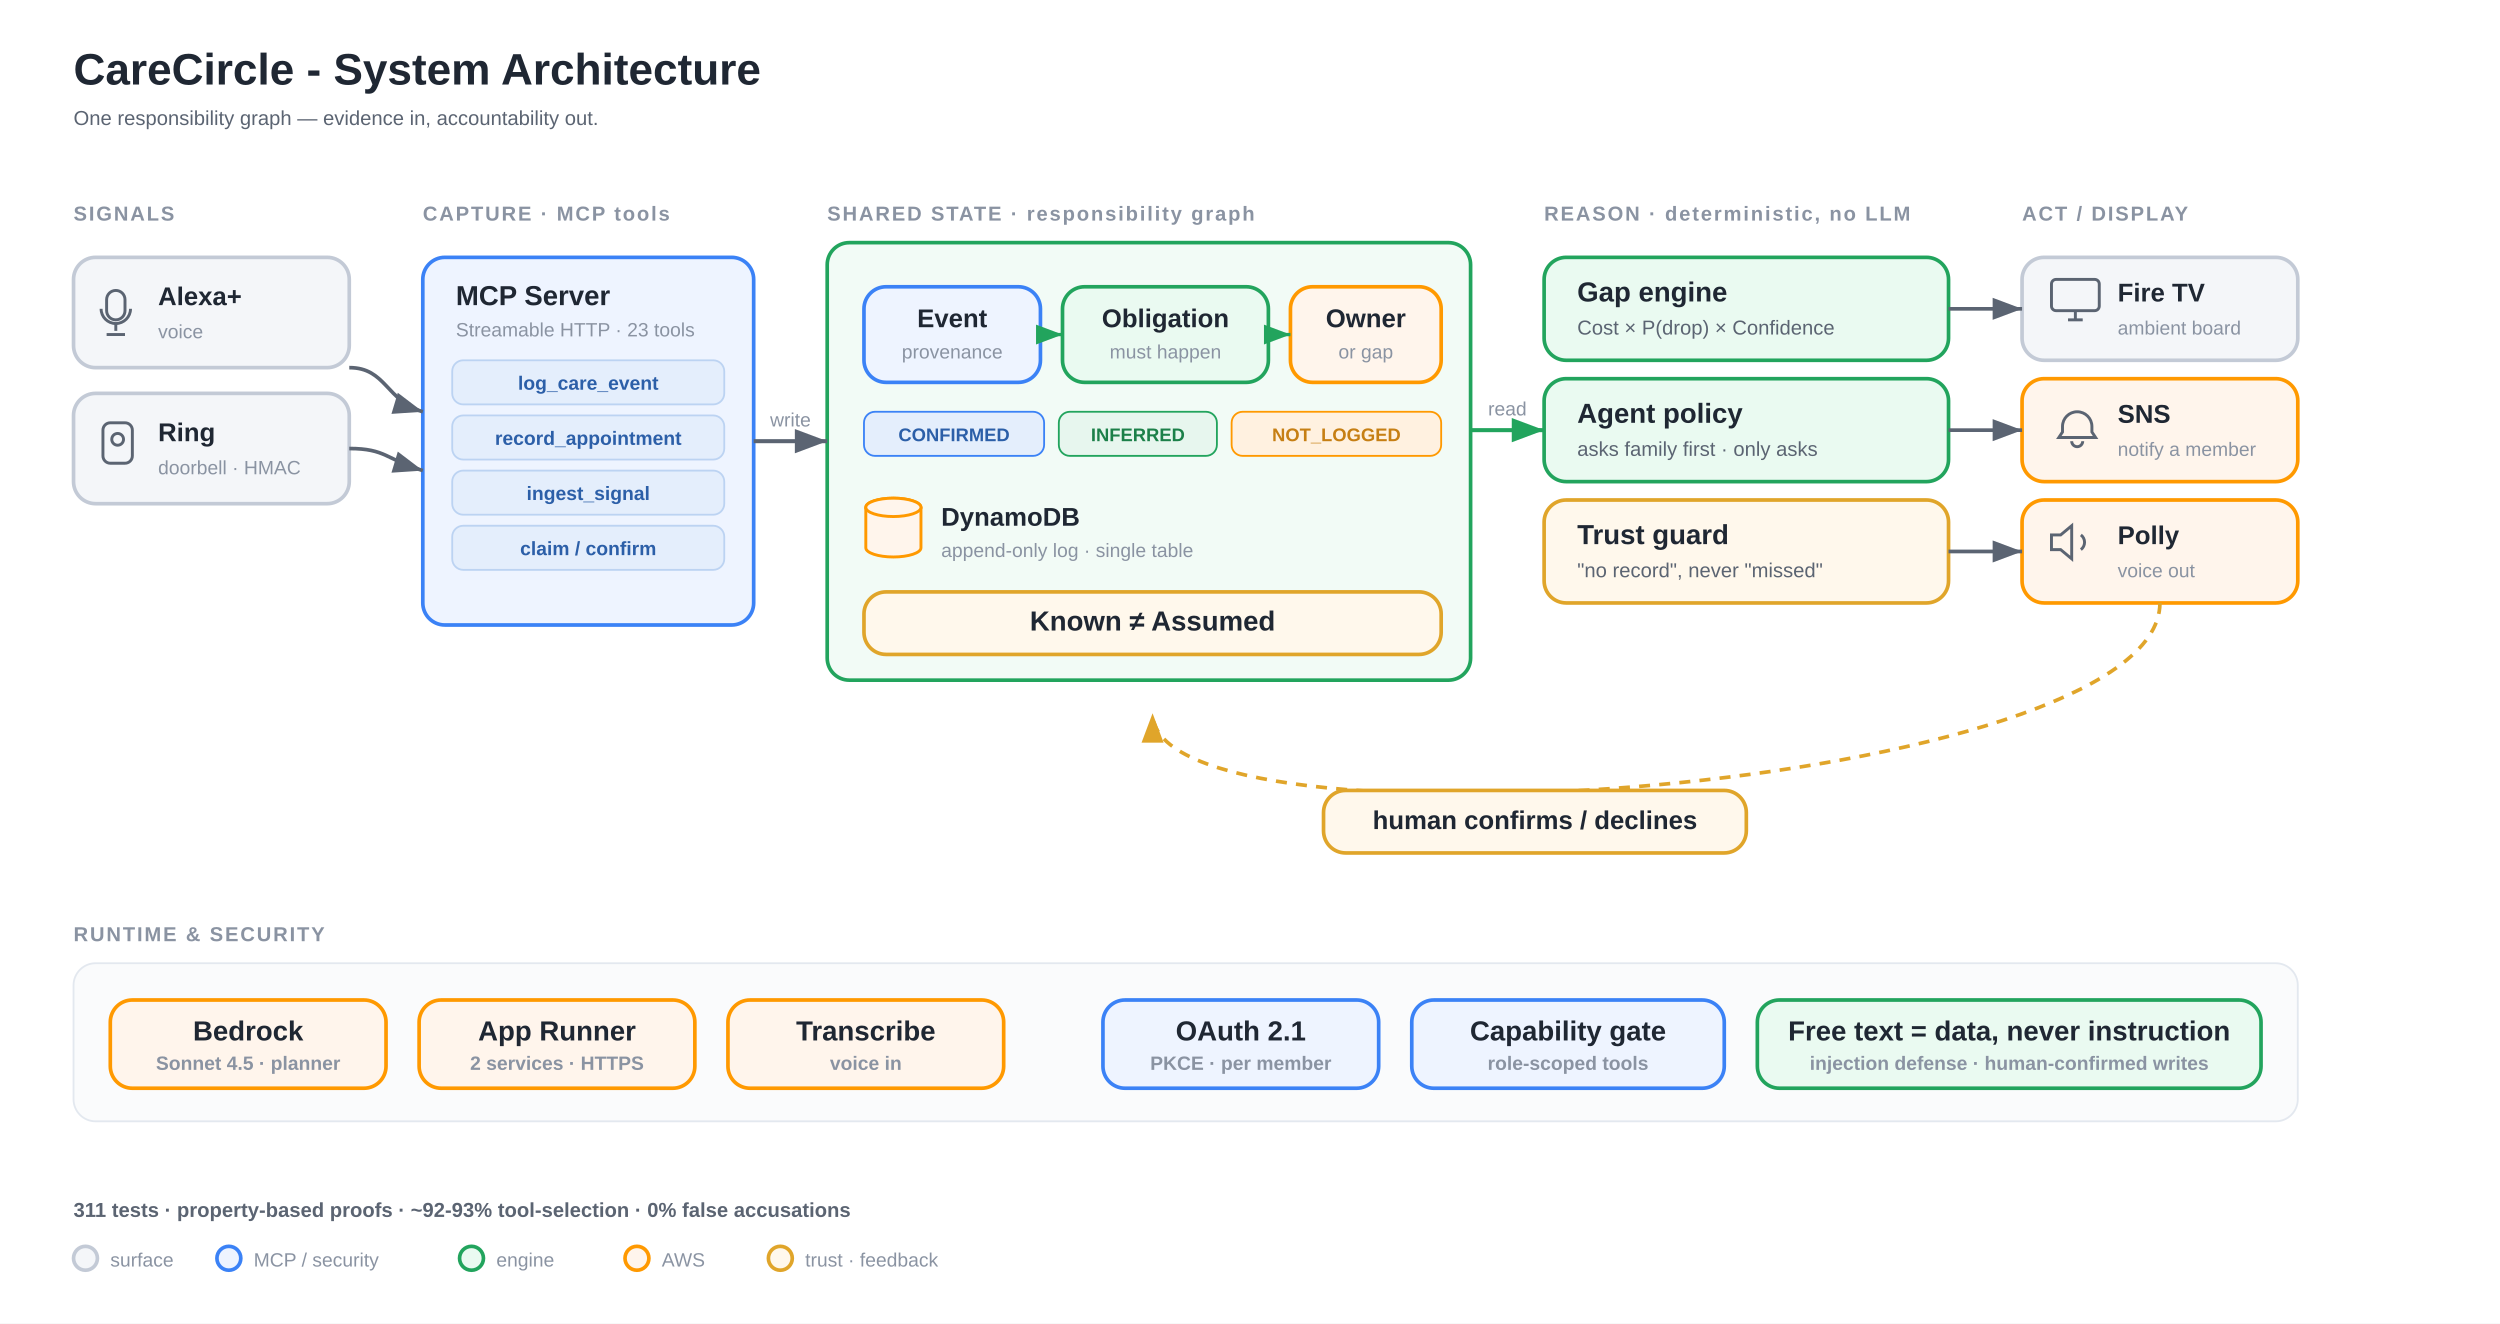
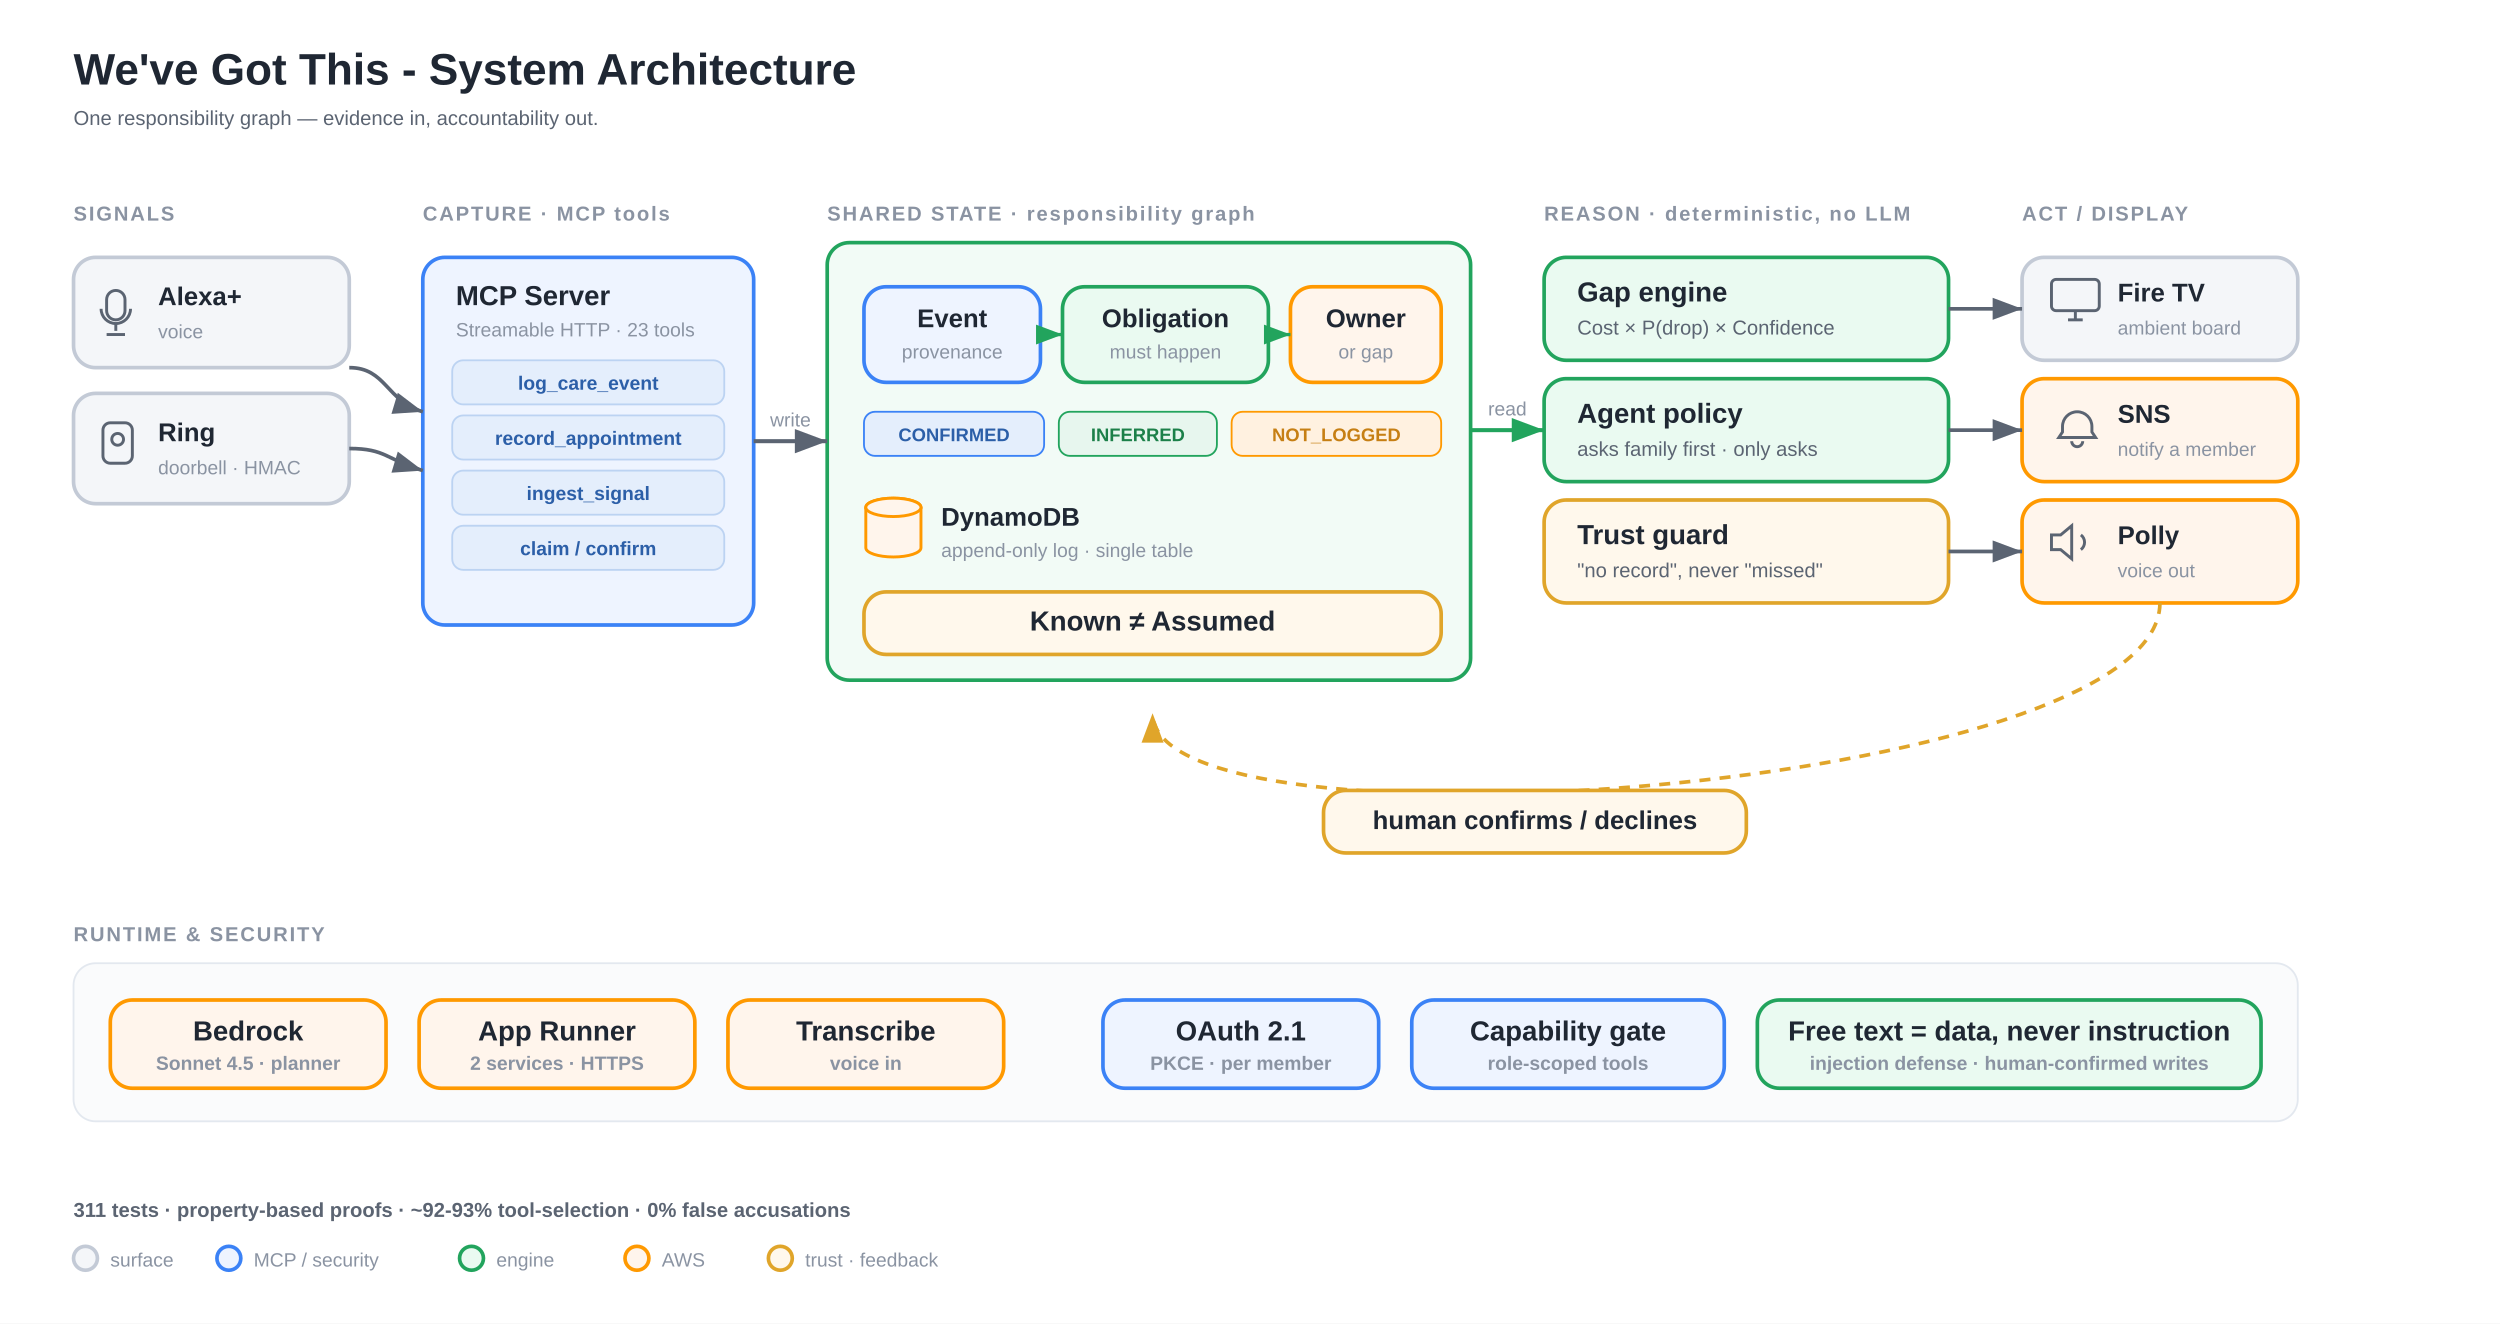
<svg xmlns="http://www.w3.org/2000/svg" viewBox="0 0 1360 720" font-family="'Segoe UI',Arial,sans-serif">
  <defs>
    <marker id="arw" markerWidth="10" markerHeight="10" refX="8" refY="3" orient="auto">
      <path d="M0,0 L8,3 L0,6 Z" fill="#5b6472" />
    </marker>
    <marker id="arwg" markerWidth="10" markerHeight="10" refX="8" refY="3" orient="auto">
      <path d="M0,0 L8,3 L0,6 Z" fill="#22a45d" />
    </marker>
    <marker id="arwf" markerWidth="10" markerHeight="10" refX="8" refY="3" orient="auto">
      <path d="M0,0 L8,3 L0,6 Z" fill="#e0a52a" />
    </marker>
    <style>
      .box{rx:12;stroke-width:2}
      .t{fill:#1f2733;font-size:14px;font-weight:600}
      .tb{fill:#1f2733;font-size:15px;font-weight:700}
      .s{fill:#5b6472;font-size:11px}
      .xs{fill:#8a93a2;font-size:10.5px}
      .lbl{fill:#8a93a2;font-size:11px;font-weight:700;letter-spacing:.09em}
      .aws{fill:#fff5ec;stroke:#ff9900}
      .mcp{fill:#eef4ff;stroke:#3b82f6}
      .eng{fill:#eafaf1;stroke:#22a45d}
      .sig{fill:#f4f6f9;stroke:#c3cad6}
      .trust{fill:#fff8ec;stroke:#e0a52a}
      .hub{fill:#f2fbf6;stroke:#22a45d}
      .n-ev{fill:#eef4ff;stroke:#3b82f6}
      .n-ob{fill:#eafaf1;stroke:#22a45d}
      .n-ow{fill:#fff5ec;stroke:#ff9900}
      .ic{fill:none;stroke:#5b6472;stroke-width:1.6}
    </style>
  </defs>
  <rect width="1360" height="720" fill="#ffffff" />
-   <text x="40" y="46" fill="#1f2733" font-size="24" font-weight="700">CareCircle - System Architecture</text>
+   <text x="40" y="46" fill="#1f2733" font-size="24" font-weight="700">We've Got This - System Architecture</text>
  <text x="40" y="68" class="s" font-size="12.5">One responsibility graph — evidence in, accountability out.</text>
  <text x="40" y="120" class="lbl">SIGNALS</text>
  <rect class="box sig" x="40" y="140" width="150" height="60" />
  <g class="ic" transform="translate(58,158)">
    <rect x="0" y="0" width="10" height="16" rx="5" />
    <path d="M-3 10 a8 8 0 0 0 16 0 M5 18 v4 M0 24 h10" />
  </g>
  <text x="86" y="166" class="t">Alexa+</text>
  <text x="86" y="184" class="xs">voice</text>
  <rect class="box sig" x="40" y="214" width="150" height="60" />
  <g class="ic" transform="translate(56,230)">
    <rect x="0" y="0" width="16" height="22" rx="4" />
    <circle cx="8" cy="9" r="3.2" />
  </g>
  <text x="86" y="240" class="t">Ring</text>
  <text x="86" y="258" class="xs">doorbell · HMAC</text>
  <text x="230" y="120" class="lbl">CAPTURE · MCP tools</text>
  <rect class="box mcp" x="230" y="140" width="180" height="200" />
  <text x="248" y="166" class="tb">MCP Server</text>
  <text x="248" y="183" class="xs">Streamable HTTP · 23 tools</text>
  <g font-size="10.5" font-weight="600" text-anchor="middle" fill="#2c5fa8">
    <rect x="246" y="196" width="148" height="24" rx="6" fill="#e4eefc" stroke="#bcd3f2" />
    <text x="320" y="212">log_care_event</text>
    <rect x="246" y="226" width="148" height="24" rx="6" fill="#e4eefc" stroke="#bcd3f2" />
    <text x="320" y="242">record_appointment</text>
    <rect x="246" y="256" width="148" height="24" rx="6" fill="#e4eefc" stroke="#bcd3f2" />
    <text x="320" y="272">ingest_signal</text>
    <rect x="246" y="286" width="148" height="24" rx="6" fill="#e4eefc" stroke="#bcd3f2" />
    <text x="320" y="302">claim / confirm</text>
  </g>
  <text x="450" y="120" class="lbl">SHARED STATE · responsibility graph</text>
  <rect class="box hub" x="450" y="132" width="350" height="238" />
  <rect class="box n-ev" x="470" y="156" width="96" height="52" />
  <text x="518" y="178" class="t" text-anchor="middle">Event</text>
  <text x="518" y="195" class="xs" text-anchor="middle">provenance</text>
  <rect class="box n-ob" x="578" y="156" width="112" height="52" />
  <text x="634" y="178" class="t" text-anchor="middle">Obligation</text>
  <text x="634" y="195" class="xs" text-anchor="middle">must happen</text>
  <rect class="box n-ow" x="702" y="156" width="82" height="52" />
  <text x="743" y="178" class="t" text-anchor="middle">Owner</text>
  <text x="743" y="195" class="xs" text-anchor="middle">or gap</text>
  <path d="M566 182 H578" stroke="#22a45d" stroke-width="1.8" fill="none" marker-end="url(#arwg)" />
  <path d="M690 182 H702" stroke="#22a45d" stroke-width="1.8" fill="none" marker-end="url(#arwg)" />
  <g font-size="10" font-weight="700" text-anchor="middle">
    <rect x="470" y="224" width="98" height="24" rx="6" fill="#e4eefc" stroke="#3b82f6" />
    <text x="519" y="240" fill="#2c5fa8">CONFIRMED</text>
    <rect x="576" y="224" width="86" height="24" rx="6" fill="#e7f6ee" stroke="#22a45d" />
    <text x="619" y="240" fill="#1c8049">INFERRED</text>
    <rect x="670" y="224" width="114" height="24" rx="6" fill="#fff1e0" stroke="#ff9900" />
    <text x="727" y="240" fill="#c67f14">NOT_LOGGED</text>
  </g>
  <g transform="translate(470,270)">
    <ellipse cx="16" cy="6" rx="15" ry="5" fill="#fff5ec" stroke="#ff9900" stroke-width="1.6" />
    <path d="M1 6 v22 a15 5 0 0 0 30 0 v-22" fill="#fff5ec" stroke="#ff9900" stroke-width="1.6" />
    <ellipse cx="16" cy="6" rx="15" ry="5" fill="#fff5ec" stroke="#ff9900" stroke-width="1.6" />
  </g>
  <text x="512" y="286" class="t">DynamoDB</text>
  <text x="512" y="303" class="xs">append-only log · single table</text>
  <rect class="box trust" x="470" y="322" width="314" height="34" />
  <text x="627" y="343" class="tb" font-size="13.5" text-anchor="middle" fill="#c67f14">Known ≠ Assumed</text>
  <text x="840" y="120" class="lbl">REASON · deterministic, no LLM</text>
  <rect class="box eng" x="840" y="140" width="220" height="56" />
  <text x="858" y="164" class="tb">Gap engine</text>
  <text x="858" y="182" class="s">Cost × P(drop) × Confidence</text>
  <rect class="box eng" x="840" y="206" width="220" height="56" />
  <text x="858" y="230" class="tb">Agent policy</text>
  <text x="858" y="248" class="s">asks family first · only asks</text>
  <rect class="box trust" x="840" y="272" width="220" height="56" />
  <text x="858" y="296" class="tb">Trust guard</text>
  <text x="858" y="314" class="s">"no record", never "missed"</text>
  <text x="1100" y="120" class="lbl">ACT / DISPLAY</text>
  <rect class="box sig" x="1100" y="140" width="150" height="56" />
  <g class="ic" transform="translate(1116,152)">
    <rect x="0" y="0" width="26" height="17" rx="2.5" />
    <path d="M9 22 h8 M13 17 v5" />
  </g>
  <text x="1152" y="164" class="t">Fire TV</text>
  <text x="1152" y="182" class="xs">ambient board</text>
  <rect class="box aws" x="1100" y="206" width="150" height="56" />
  <g class="ic" transform="translate(1118,218)" stroke="#c67f14">
    <path d="M4 14 a8 8 0 0 1 16 0 v3 l2 3 H2 l2-3 z M9 22 a3 3 0 0 0 6 0" />
  </g>
  <text x="1152" y="230" class="t">SNS</text>
  <text x="1152" y="248" class="xs">notify a member</text>
  <rect class="box aws" x="1100" y="272" width="150" height="56" />
  <g class="ic" transform="translate(1116,286)" stroke="#c67f14">
    <path d="M0 5 h5 l6-5 v18 l-6-5 H0 z M16 5 a5 5 0 0 1 0 8" />
  </g>
  <text x="1152" y="296" class="t">Polly</text>
  <text x="1152" y="314" class="xs">voice out</text>
  <path d="M190 200 C210 200 210 218 230 224" stroke="#5b6472" stroke-width="2" fill="none" marker-end="url(#arw)" />
  <path d="M190 244 C210 244 210 250 230 256" stroke="#5b6472" stroke-width="2" fill="none" marker-end="url(#arw)" />
  <path d="M410 240 H450" stroke="#5b6472" stroke-width="2.2" fill="none" marker-end="url(#arw)" />
  <text x="430" y="232" class="xs" text-anchor="middle">write</text>
  <path d="M800 234 H840" stroke="#22a45d" stroke-width="2.2" fill="none" marker-end="url(#arwg)" />
  <text x="820" y="226" class="xs" text-anchor="middle">read</text>
  <path d="M1060 168 C1080 168 1082 168 1100 168" stroke="#5b6472" stroke-width="2" fill="none" marker-end="url(#arw)" />
  <path d="M1060 234 H1100" stroke="#5b6472" stroke-width="2" fill="none" marker-end="url(#arw)" />
  <path d="M1060 300 C1080 300 1082 300 1100 300" stroke="#5b6472" stroke-width="2" fill="none" marker-end="url(#arw)" />
  <path d="M1175 328 C1175 430 627 470 627 388" stroke="#e0a52a" stroke-width="2" stroke-dasharray="6 5" fill="none" marker-end="url(#arwf)" />
  <rect class="box trust" x="720" y="430" width="230" height="34" />
  <text x="835" y="451" class="t" text-anchor="middle" fill="#c67f14">human confirms / declines</text>
  <text x="40" y="512" class="lbl">RUNTIME &amp; SECURITY</text>
  <rect x="40" y="524" width="1210" height="86" rx="12" fill="#fafbfc" stroke="#e3e8ef" />
  <g class="tb" font-size="13" text-anchor="middle">
    <rect class="box aws" x="60" y="544" width="150" height="48" />
    <text x="135" y="566">Bedrock</text>
    <text x="135" y="582" class="xs" text-anchor="middle">Sonnet 4.5 · planner</text>
    <rect class="box aws" x="228" y="544" width="150" height="48" />
    <text x="303" y="566">App Runner</text>
    <text x="303" y="582" class="xs" text-anchor="middle">2 services · HTTPS</text>
    <rect class="box aws" x="396" y="544" width="150" height="48" />
    <text x="471" y="566">Transcribe</text>
    <text x="471" y="582" class="xs" text-anchor="middle">voice in</text>
    <rect class="box mcp" x="600" y="544" width="150" height="48" />
    <text x="675" y="566">OAuth 2.1</text>
    <text x="675" y="582" class="xs" text-anchor="middle">PKCE · per member</text>
    <rect class="box mcp" x="768" y="544" width="170" height="48" />
    <text x="853" y="566">Capability gate</text>
    <text x="853" y="582" class="xs" text-anchor="middle">role-scoped tools</text>
    <rect class="box eng" x="956" y="544" width="274" height="48" />
    <text x="1093" y="566">Free text = data, never instruction</text>
    <text x="1093" y="582" class="xs" text-anchor="middle">injection defense · human-confirmed writes</text>
  </g>
  <text x="40" y="662" class="s" font-weight="700" fill="#22a45d">311 tests · property-based proofs · ~92-93% tool-selection · 0% false accusations</text>
  <g transform="translate(40,678)">
    <rect class="box sig" x="0" y="0" width="13" height="13" />
    <text x="20" y="11" class="xs">surface</text>
    <rect class="box mcp" x="78" y="0" width="13" height="13" />
    <text x="98" y="11" class="xs">MCP / security</text>
    <rect class="box eng" x="210" y="0" width="13" height="13" />
    <text x="230" y="11" class="xs">engine</text>
    <rect class="box aws" x="300" y="0" width="13" height="13" />
    <text x="320" y="11" class="xs">AWS</text>
    <rect class="box trust" x="378" y="0" width="13" height="13" />
    <text x="398" y="11" class="xs">trust · feedback</text>
  </g>
</svg>
